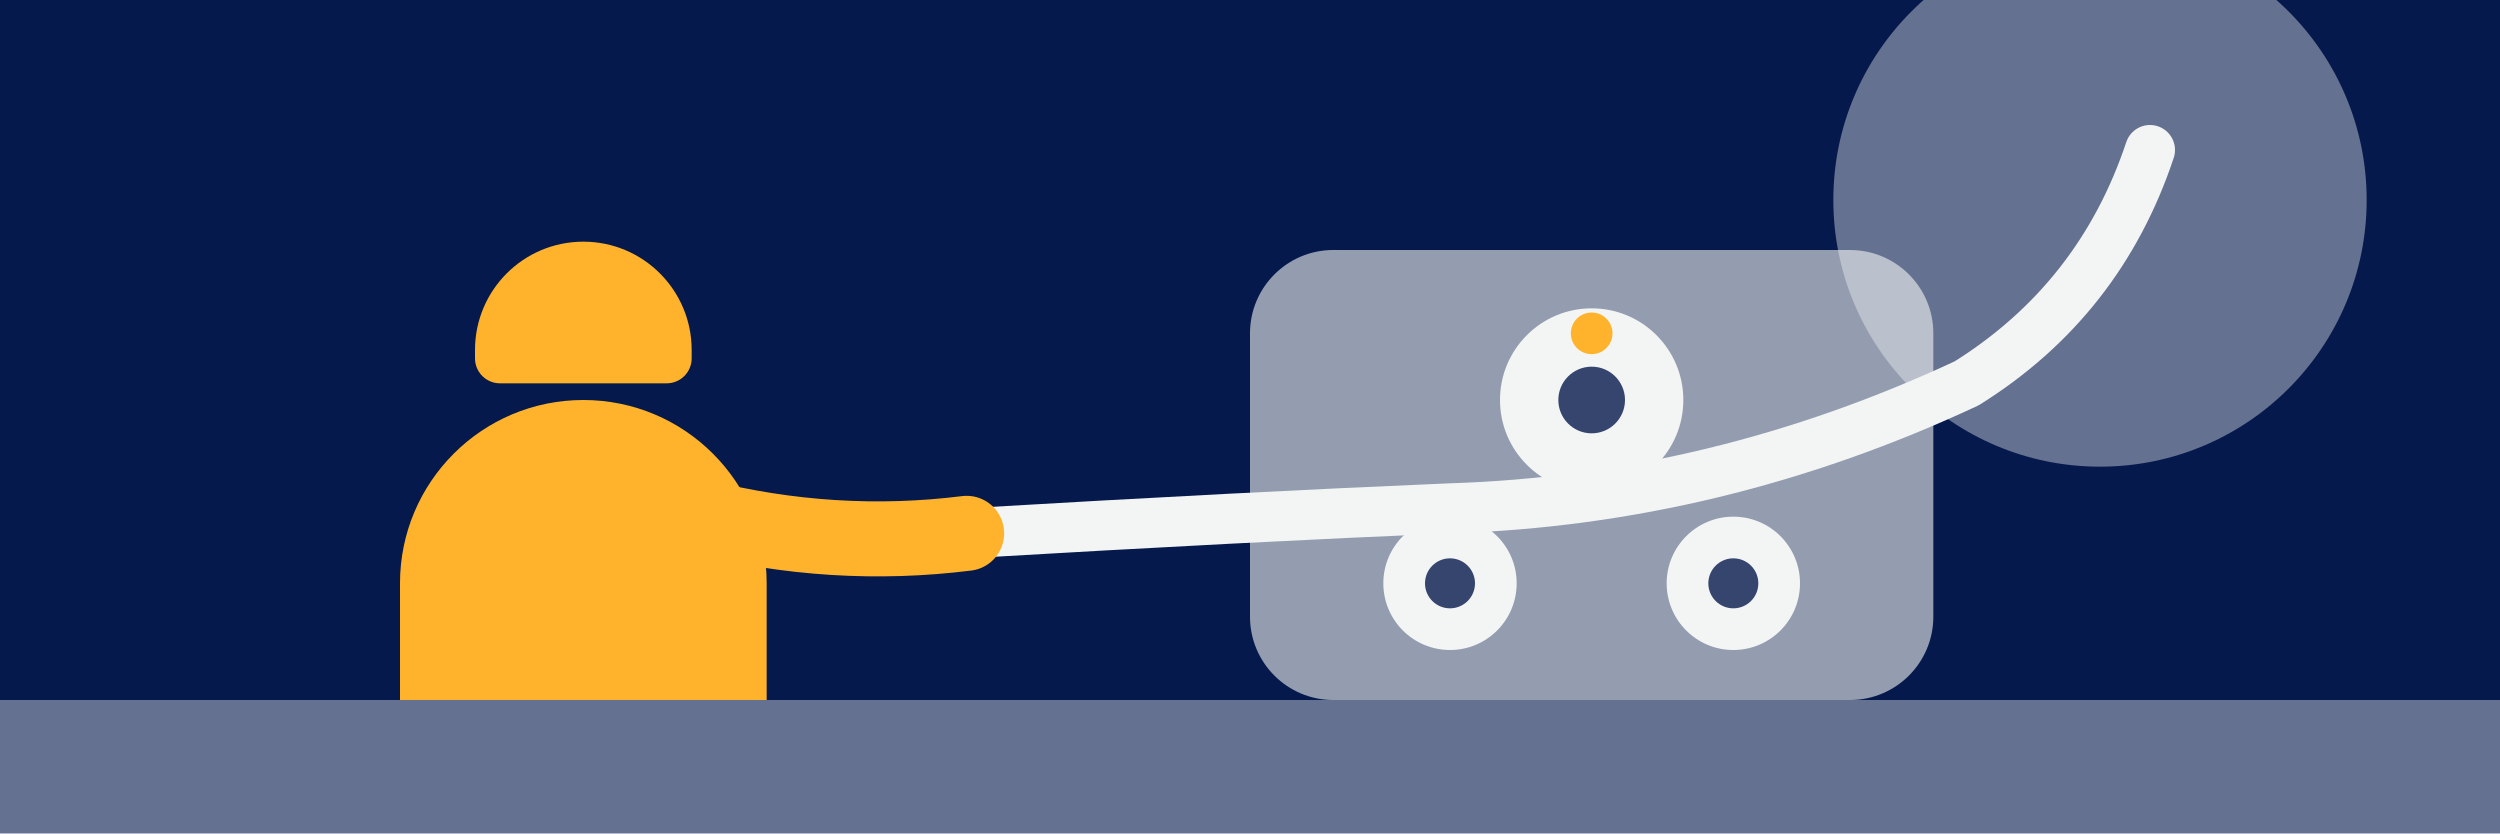
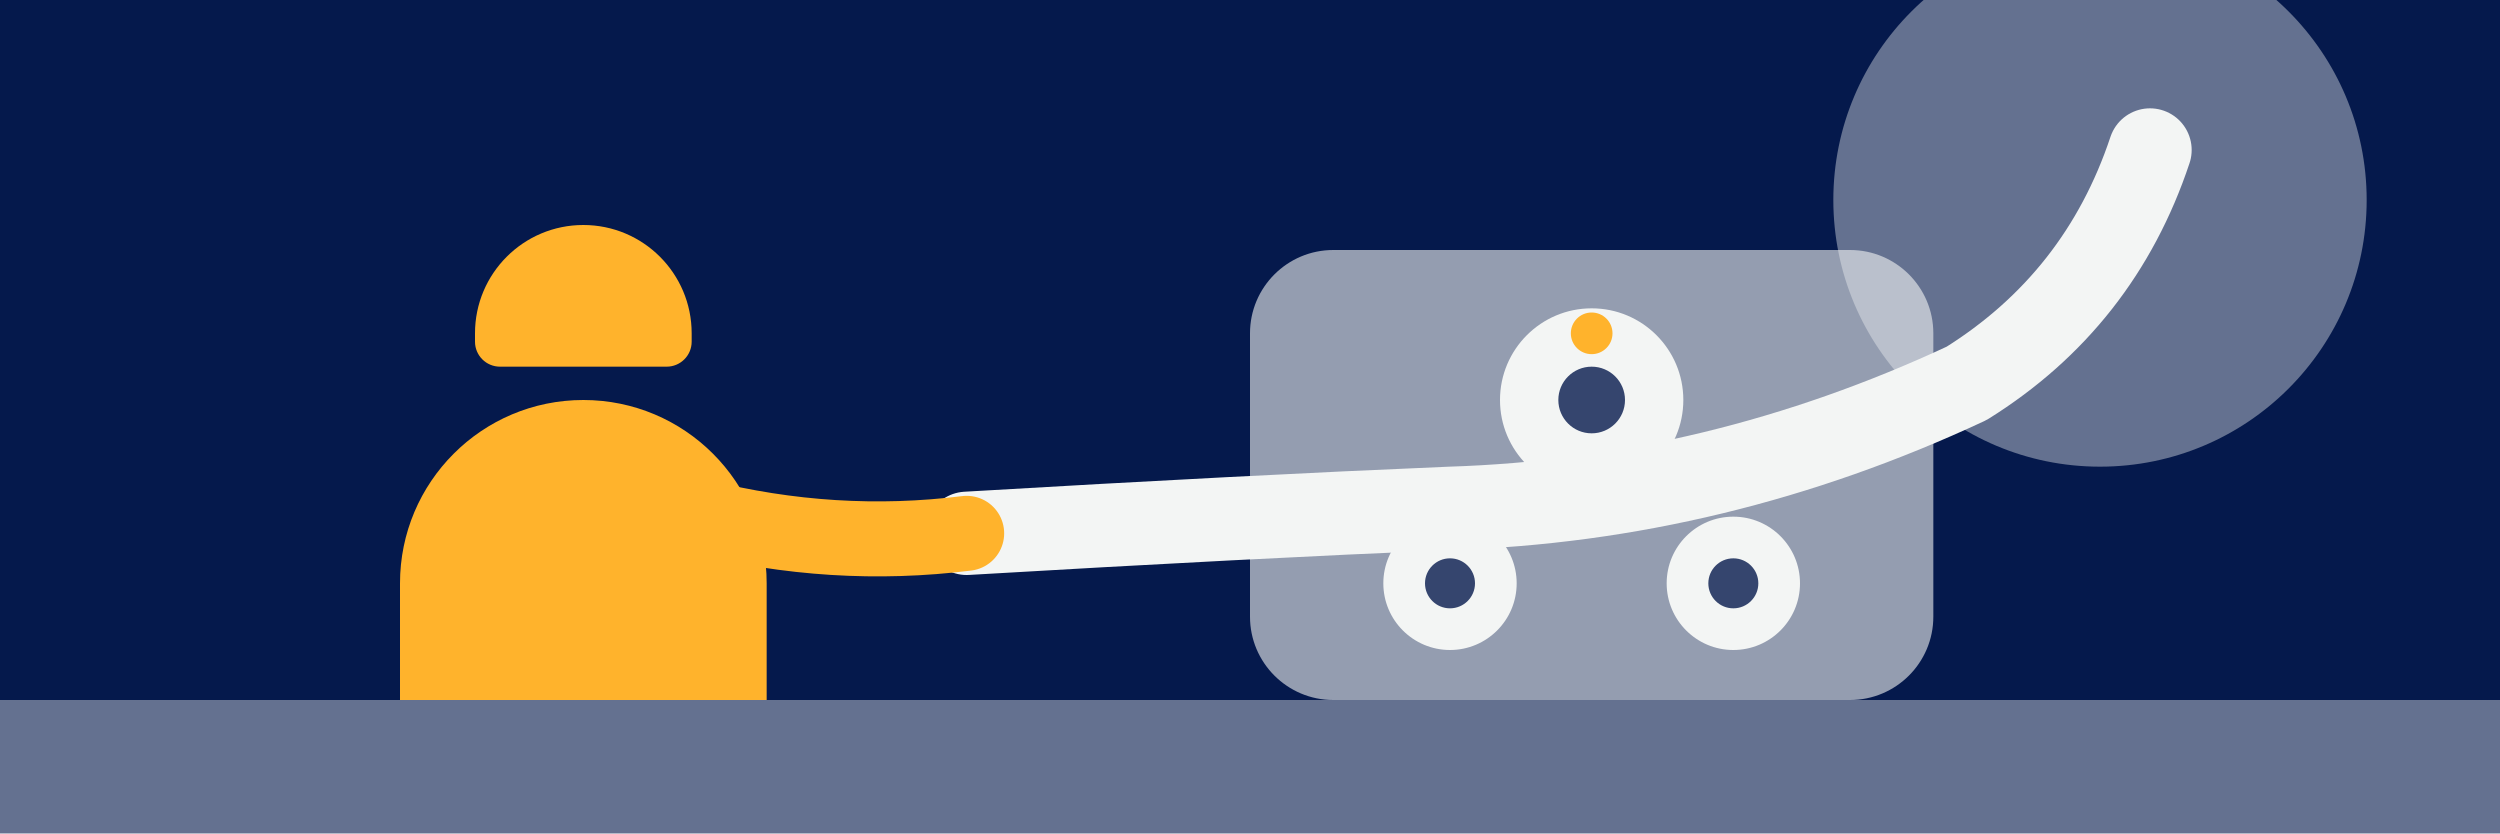
<svg xmlns="http://www.w3.org/2000/svg" viewBox="0 0 300 100" data-loop="3">
  <g data-part="scene">
    <rect x="0" y="0" width="300" height="100" fill="#05194C" />
    <circle cx="252" cy="24" r="32" fill="#F3F5F4" opacity="0.4" />
    <rect x="0" y="84" width="300" height="16" fill="#F3F5F4" opacity="0.4" />
  </g>
  <g data-part="rolls">
    <rect x="150" y="30" width="82" height="54" rx="10" fill="#F3F5F4" opacity="0.6" />
    <circle cx="174" cy="70" r="8" fill="#F3F5F4" />
    <circle cx="208" cy="70" r="8" fill="#F3F5F4" />
    <circle cx="174" cy="70" r="3" fill="#05194C" opacity="0.8" />
    <circle cx="208" cy="70" r="3" fill="#05194C" opacity="0.8" />
-     <path d="M116 64 Q150 62 174 61 Q206 60 236 46 Q252 36 258 18" stroke-width="6" fill="none" stroke="#F3F5F4" stroke-linecap="round" stroke-linejoin="round" />
+     <path d="M116 64 Q150 62 174 61 Q206 60 236 46 Q252 36 258 18" stroke-width="10" fill="none" stroke="#F3F5F4" stroke-linecap="round" stroke-linejoin="round" />
  </g>
  <g data-part="figure">
    <path d="M48 84 V70 A22 22 0 0 1 92 70 V84 Z" fill="#FFB32C" />
-     <path d="M57 42 A13 13 0 0 1 83 42 V43 A3 3 0 0 1 80 46 H60 A3 3 0 0 1 57 43 Z" fill="#FFB32C" />
+     <path d="M57 40 A13 13 0 0 1 83 40 V41 A3 3 0 0 1 80 44 H60 A3 3 0 0 1 57 41 Z" fill="#FFB32C" />
  </g>
  <g data-part="arm">
    <path d="M84 62 Q100 66 116 64" stroke-width="9" fill="none" stroke="#FFB32C" stroke-linecap="round" stroke-linejoin="round" />
  </g>
  <g data-part="top-roll" data-motion="spin" data-amp="360" data-origin="191 48">
    <circle cx="191" cy="48" r="11" fill="#F3F5F4" />
    <circle cx="191" cy="48" r="4" fill="#05194C" opacity="0.8" />
    <circle cx="191" cy="40" r="2.5" fill="#FFB32C" />
  </g>
</svg>
